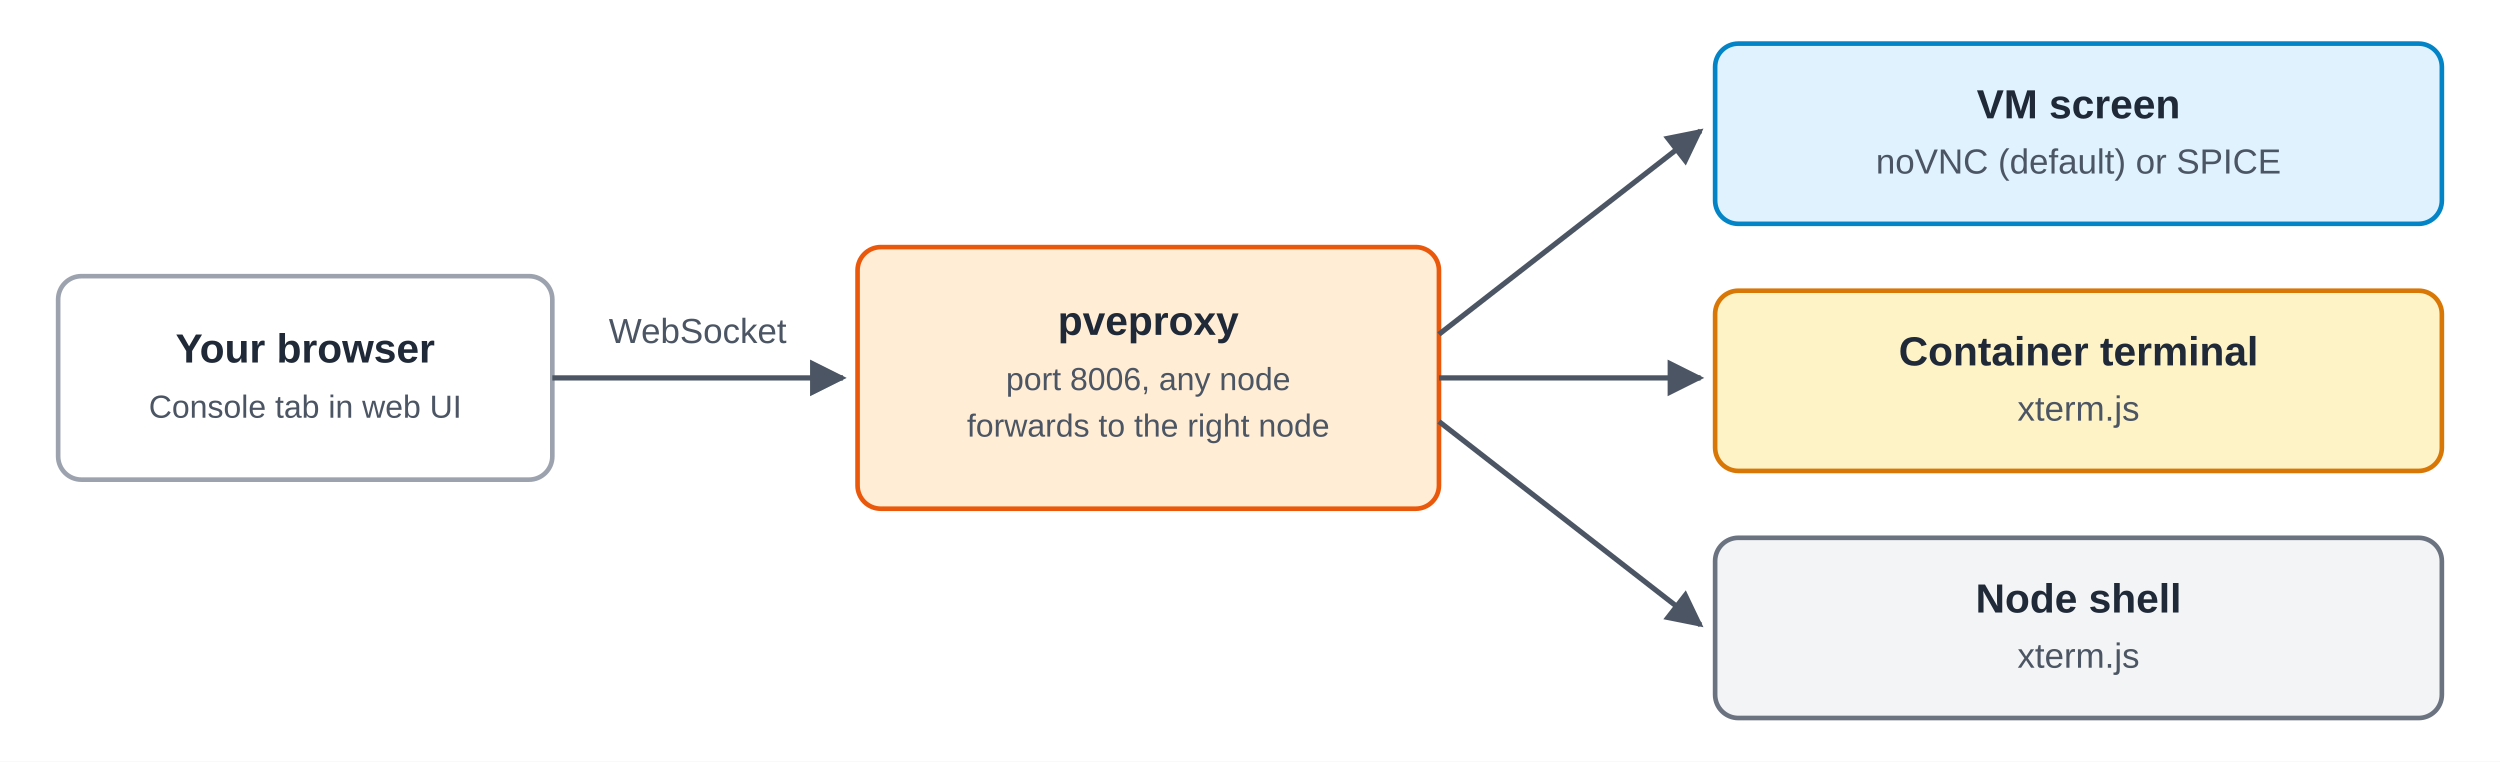
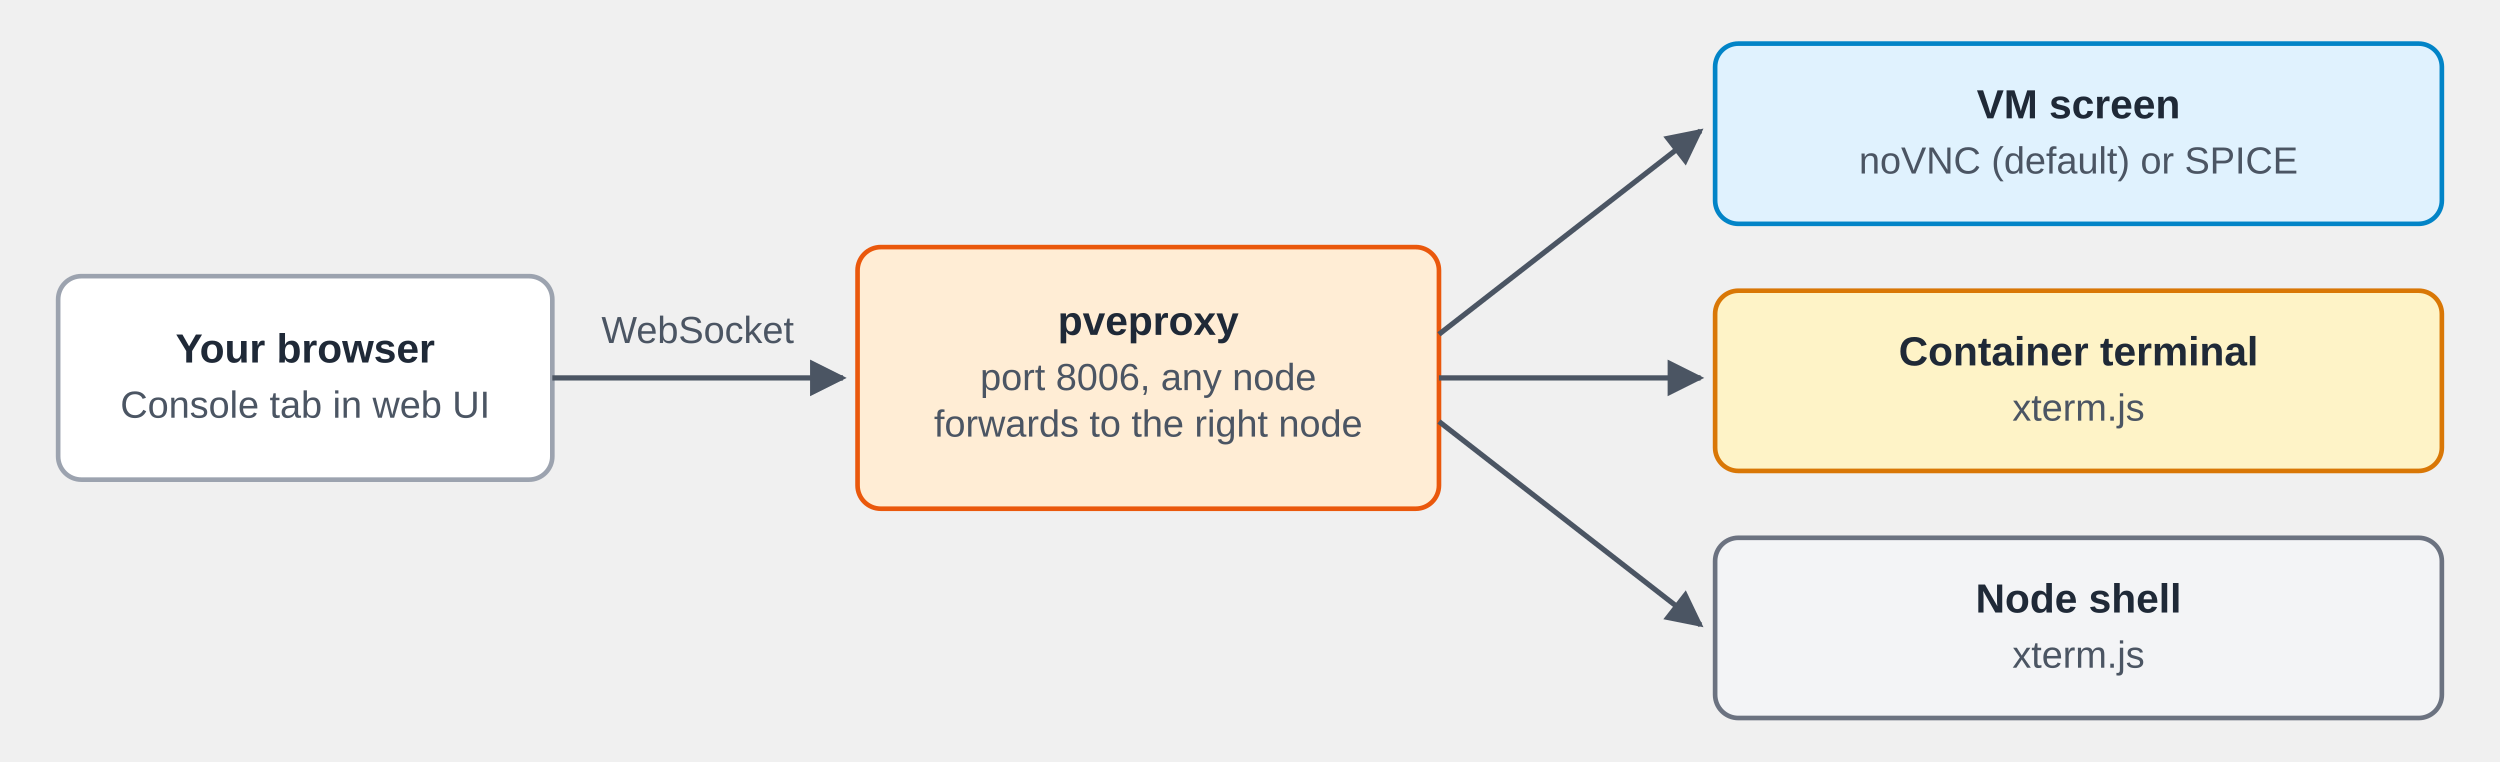
<svg xmlns="http://www.w3.org/2000/svg" width="860" height="262" viewBox="0 0 860 262">
+   <style>@media (prefers-color-scheme: dark){[fill="#F3F4F6"]{fill:#262a33}[fill="#DBEAFE"]{fill:#172554}[fill="#EDE9FE"]{fill:#2e1065}[fill="#FFEDD5"]{fill:#431407}[fill="#DCFCE7"]{fill:#052e16}[fill="#E0F2FE"]{fill:#082f49}[fill="#FEF3C7"]{fill:#422006}[fill="#FEE2E2"]{fill:#450a0a}[fill="#FAFAFA"]{fill:#1b1d24}[fill="#F9FAFB"]{fill:#23262f}[stroke="#6B7280"]{stroke:#9ca3af}[stroke="#2563EB"]{stroke:#60a5fa}[stroke="#7C3AED"]{stroke:#a78bfa}[stroke="#EA580C"]{stroke:#fb923c}[stroke="#16A34A"]{stroke:#4ade80}[stroke="#0284C7"]{stroke:#38bdf8}[stroke="#D97706"]{stroke:#fbbf24}[stroke="#DC2626"]{stroke:#f87171}[stroke="#9CA3AF"]{stroke:#6b7280}[stroke="#E5E7EB"]{stroke:#374151}[stroke="#D1D5DB"]{stroke:#4b5563}:not(circle)[fill="#6B7280"]{fill:#9ca3af}:not(circle)[fill="#2563EB"]{fill:#60a5fa}:not(circle)[fill="#7C3AED"]{fill:#a78bfa}:not(circle)[fill="#EA580C"]{fill:#fb923c}:not(circle)[fill="#16A34A"]{fill:#4ade80}:not(circle)[fill="#0284C7"]{fill:#38bdf8}:not(circle)[fill="#D97706"]{fill:#fbbf24}:not(circle)[fill="#DC2626"]{fill:#f87171}text[fill="#1F2937"]{fill:#e5e7eb}[fill="#4B5563"]{fill:#9ca3af}rect[fill="#FFFFFF"]{fill:#23262f}text[stroke="#FFFFFF"]{stroke:#17181c}}</style>
  <defs>
    <marker id="ah" viewBox="0 0 10 10" refX="9" refY="5" markerWidth="7" markerHeight="7" orient="auto">
      <path d="M0,0 L10,5 L0,10 z" fill="#4B5563" />
    </marker>
    <marker id="ahs" viewBox="0 0 10 10" refX="9" refY="5" markerWidth="7" markerHeight="7" orient="auto">
      <path d="M0,0 L10,5 L0,10 z" fill="#4B5563" />
    </marker>
  </defs>
-   <rect width="100%" height="100%" fill="#FFFFFF" />
  <rect x="20" y="95" width="170" height="70" rx="8" fill="#FFFFFF" stroke="#9CA3AF" stroke-width="1.6" />
-   <text x="105" y="124.7" font-family="Liberation Sans" font-size="14" font-weight="700" text-anchor="middle" fill="#1F2937">Your browser</text>
-   <text x="105" y="143.7" font-family="Liberation Sans" font-size="11" font-weight="400" text-anchor="middle" fill="#4B5563">Console tab in web UI</text>
+   <text x="105" y="124.7" font-family="Liberation Sans, Arial, Helvetica, sans-serif" font-size="14" font-weight="700" text-anchor="middle" fill="#1F2937">Your browser</text>
+   <text x="105" y="143.7" font-family="Liberation Sans, Arial, Helvetica, sans-serif" font-size="13" font-weight="400" text-anchor="middle" fill="#4B5563">Console tab in web UI</text>
  <line x1="190" y1="130" x2="290" y2="130" stroke="#4B5563" stroke-width="1.8" marker-end="url(#ah)" />
-   <text x="240" y="118" font-family="Liberation Sans" font-size="12" font-weight="400" text-anchor="middle" fill="#4B5563">WebSocket</text>
+   <text x="240" y="118" font-family="Liberation Sans, Arial, Helvetica, sans-serif" font-size="13" font-weight="400" text-anchor="middle" fill="#4B5563">WebSocket</text>
  <rect x="295" y="85" width="200" height="90" rx="8" fill="#FFEDD5" stroke="#EA580C" stroke-width="1.6" />
-   <text x="395" y="115.2" font-family="Liberation Sans" font-size="14" font-weight="700" text-anchor="middle" fill="#1F2937">pveproxy</text>
-   <text x="395" y="134.2" font-family="Liberation Sans" font-size="11" font-weight="400" text-anchor="middle" fill="#4B5563">port 8006, any node</text>
-   <text x="395" y="150.2" font-family="Liberation Sans" font-size="11" font-weight="400" text-anchor="middle" fill="#4B5563">forwards to the right node</text>
+   <text x="395" y="115.2" font-family="Liberation Sans, Arial, Helvetica, sans-serif" font-size="14" font-weight="700" text-anchor="middle" fill="#1F2937">pveproxy</text>
+   <text x="395" y="134.2" font-family="Liberation Sans, Arial, Helvetica, sans-serif" font-size="13" font-weight="400" text-anchor="middle" fill="#4B5563">port 8006, any node</text>
+   <text x="395" y="150.2" font-family="Liberation Sans, Arial, Helvetica, sans-serif" font-size="13" font-weight="400" text-anchor="middle" fill="#4B5563">forwards to the right node</text>
  <line x1="495" y1="115" x2="585" y2="45" stroke="#4B5563" stroke-width="1.8" marker-end="url(#ah)" />
  <line x1="495" y1="130" x2="585" y2="130" stroke="#4B5563" stroke-width="1.8" marker-end="url(#ah)" />
  <line x1="495" y1="145" x2="585" y2="215" stroke="#4B5563" stroke-width="1.8" marker-end="url(#ah)" />
  <rect x="590" y="15" width="250" height="62" rx="8" fill="#E0F2FE" stroke="#0284C7" stroke-width="1.6" />
-   <text x="715" y="40.7" font-family="Liberation Sans" font-size="14" font-weight="700" text-anchor="middle" fill="#1F2937">VM screen</text>
-   <text x="715" y="59.7" font-family="Liberation Sans" font-size="12" font-weight="400" text-anchor="middle" fill="#4B5563">noVNC (default) or SPICE</text>
+   <text x="715" y="40.7" font-family="Liberation Sans, Arial, Helvetica, sans-serif" font-size="14" font-weight="700" text-anchor="middle" fill="#1F2937">VM screen</text>
+   <text x="715" y="59.7" font-family="Liberation Sans, Arial, Helvetica, sans-serif" font-size="13" font-weight="400" text-anchor="middle" fill="#4B5563">noVNC (default) or SPICE</text>
  <rect x="590" y="100" width="250" height="62" rx="8" fill="#FEF3C7" stroke="#D97706" stroke-width="1.6" />
-   <text x="715" y="125.7" font-family="Liberation Sans" font-size="14" font-weight="700" text-anchor="middle" fill="#1F2937">Container terminal</text>
-   <text x="715" y="144.7" font-family="Liberation Sans" font-size="12" font-weight="400" text-anchor="middle" fill="#4B5563">xterm.js</text>
+   <text x="715" y="125.7" font-family="Liberation Sans, Arial, Helvetica, sans-serif" font-size="14" font-weight="700" text-anchor="middle" fill="#1F2937">Container terminal</text>
+   <text x="715" y="144.7" font-family="Liberation Sans, Arial, Helvetica, sans-serif" font-size="13" font-weight="400" text-anchor="middle" fill="#4B5563">xterm.js</text>
  <rect x="590" y="185" width="250" height="62" rx="8" fill="#F3F4F6" stroke="#6B7280" stroke-width="1.6" />
-   <text x="715" y="210.7" font-family="Liberation Sans" font-size="14" font-weight="700" text-anchor="middle" fill="#1F2937">Node shell</text>
-   <text x="715" y="229.7" font-family="Liberation Sans" font-size="12" font-weight="400" text-anchor="middle" fill="#4B5563">xterm.js</text>
+   <text x="715" y="210.7" font-family="Liberation Sans, Arial, Helvetica, sans-serif" font-size="14" font-weight="700" text-anchor="middle" fill="#1F2937">Node shell</text>
+   <text x="715" y="229.7" font-family="Liberation Sans, Arial, Helvetica, sans-serif" font-size="13" font-weight="400" text-anchor="middle" fill="#4B5563">xterm.js</text>
</svg>
